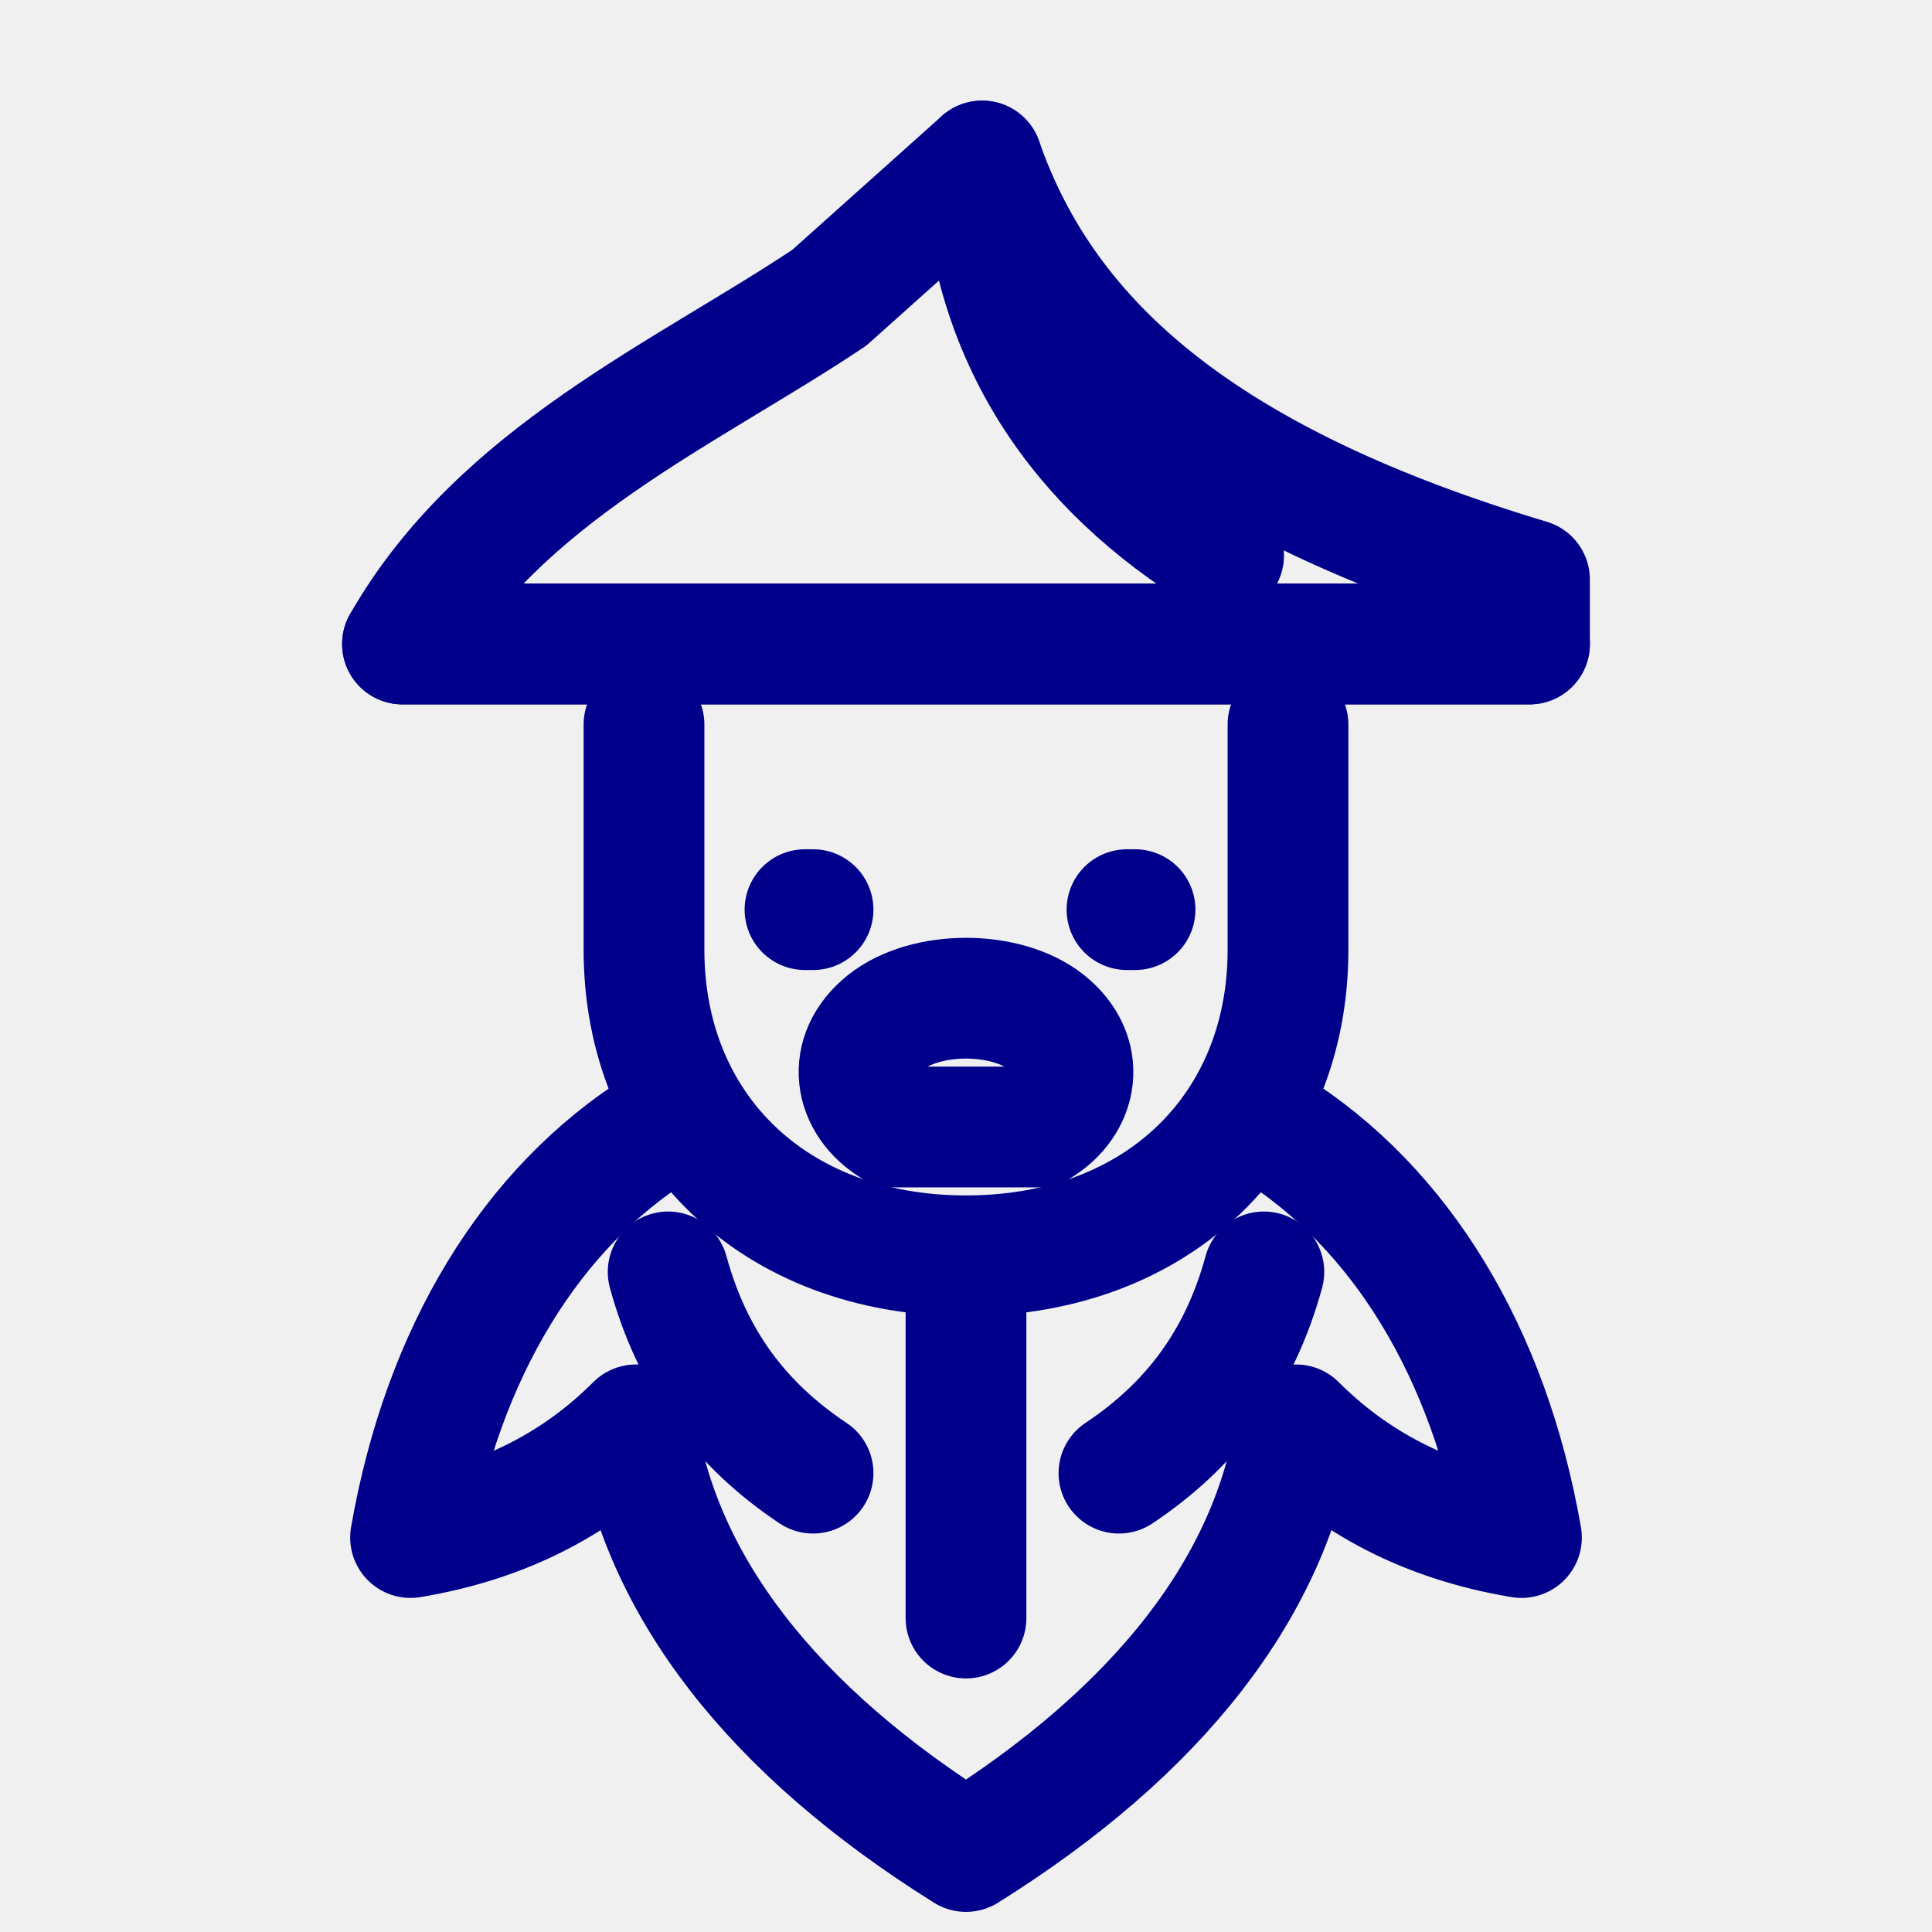
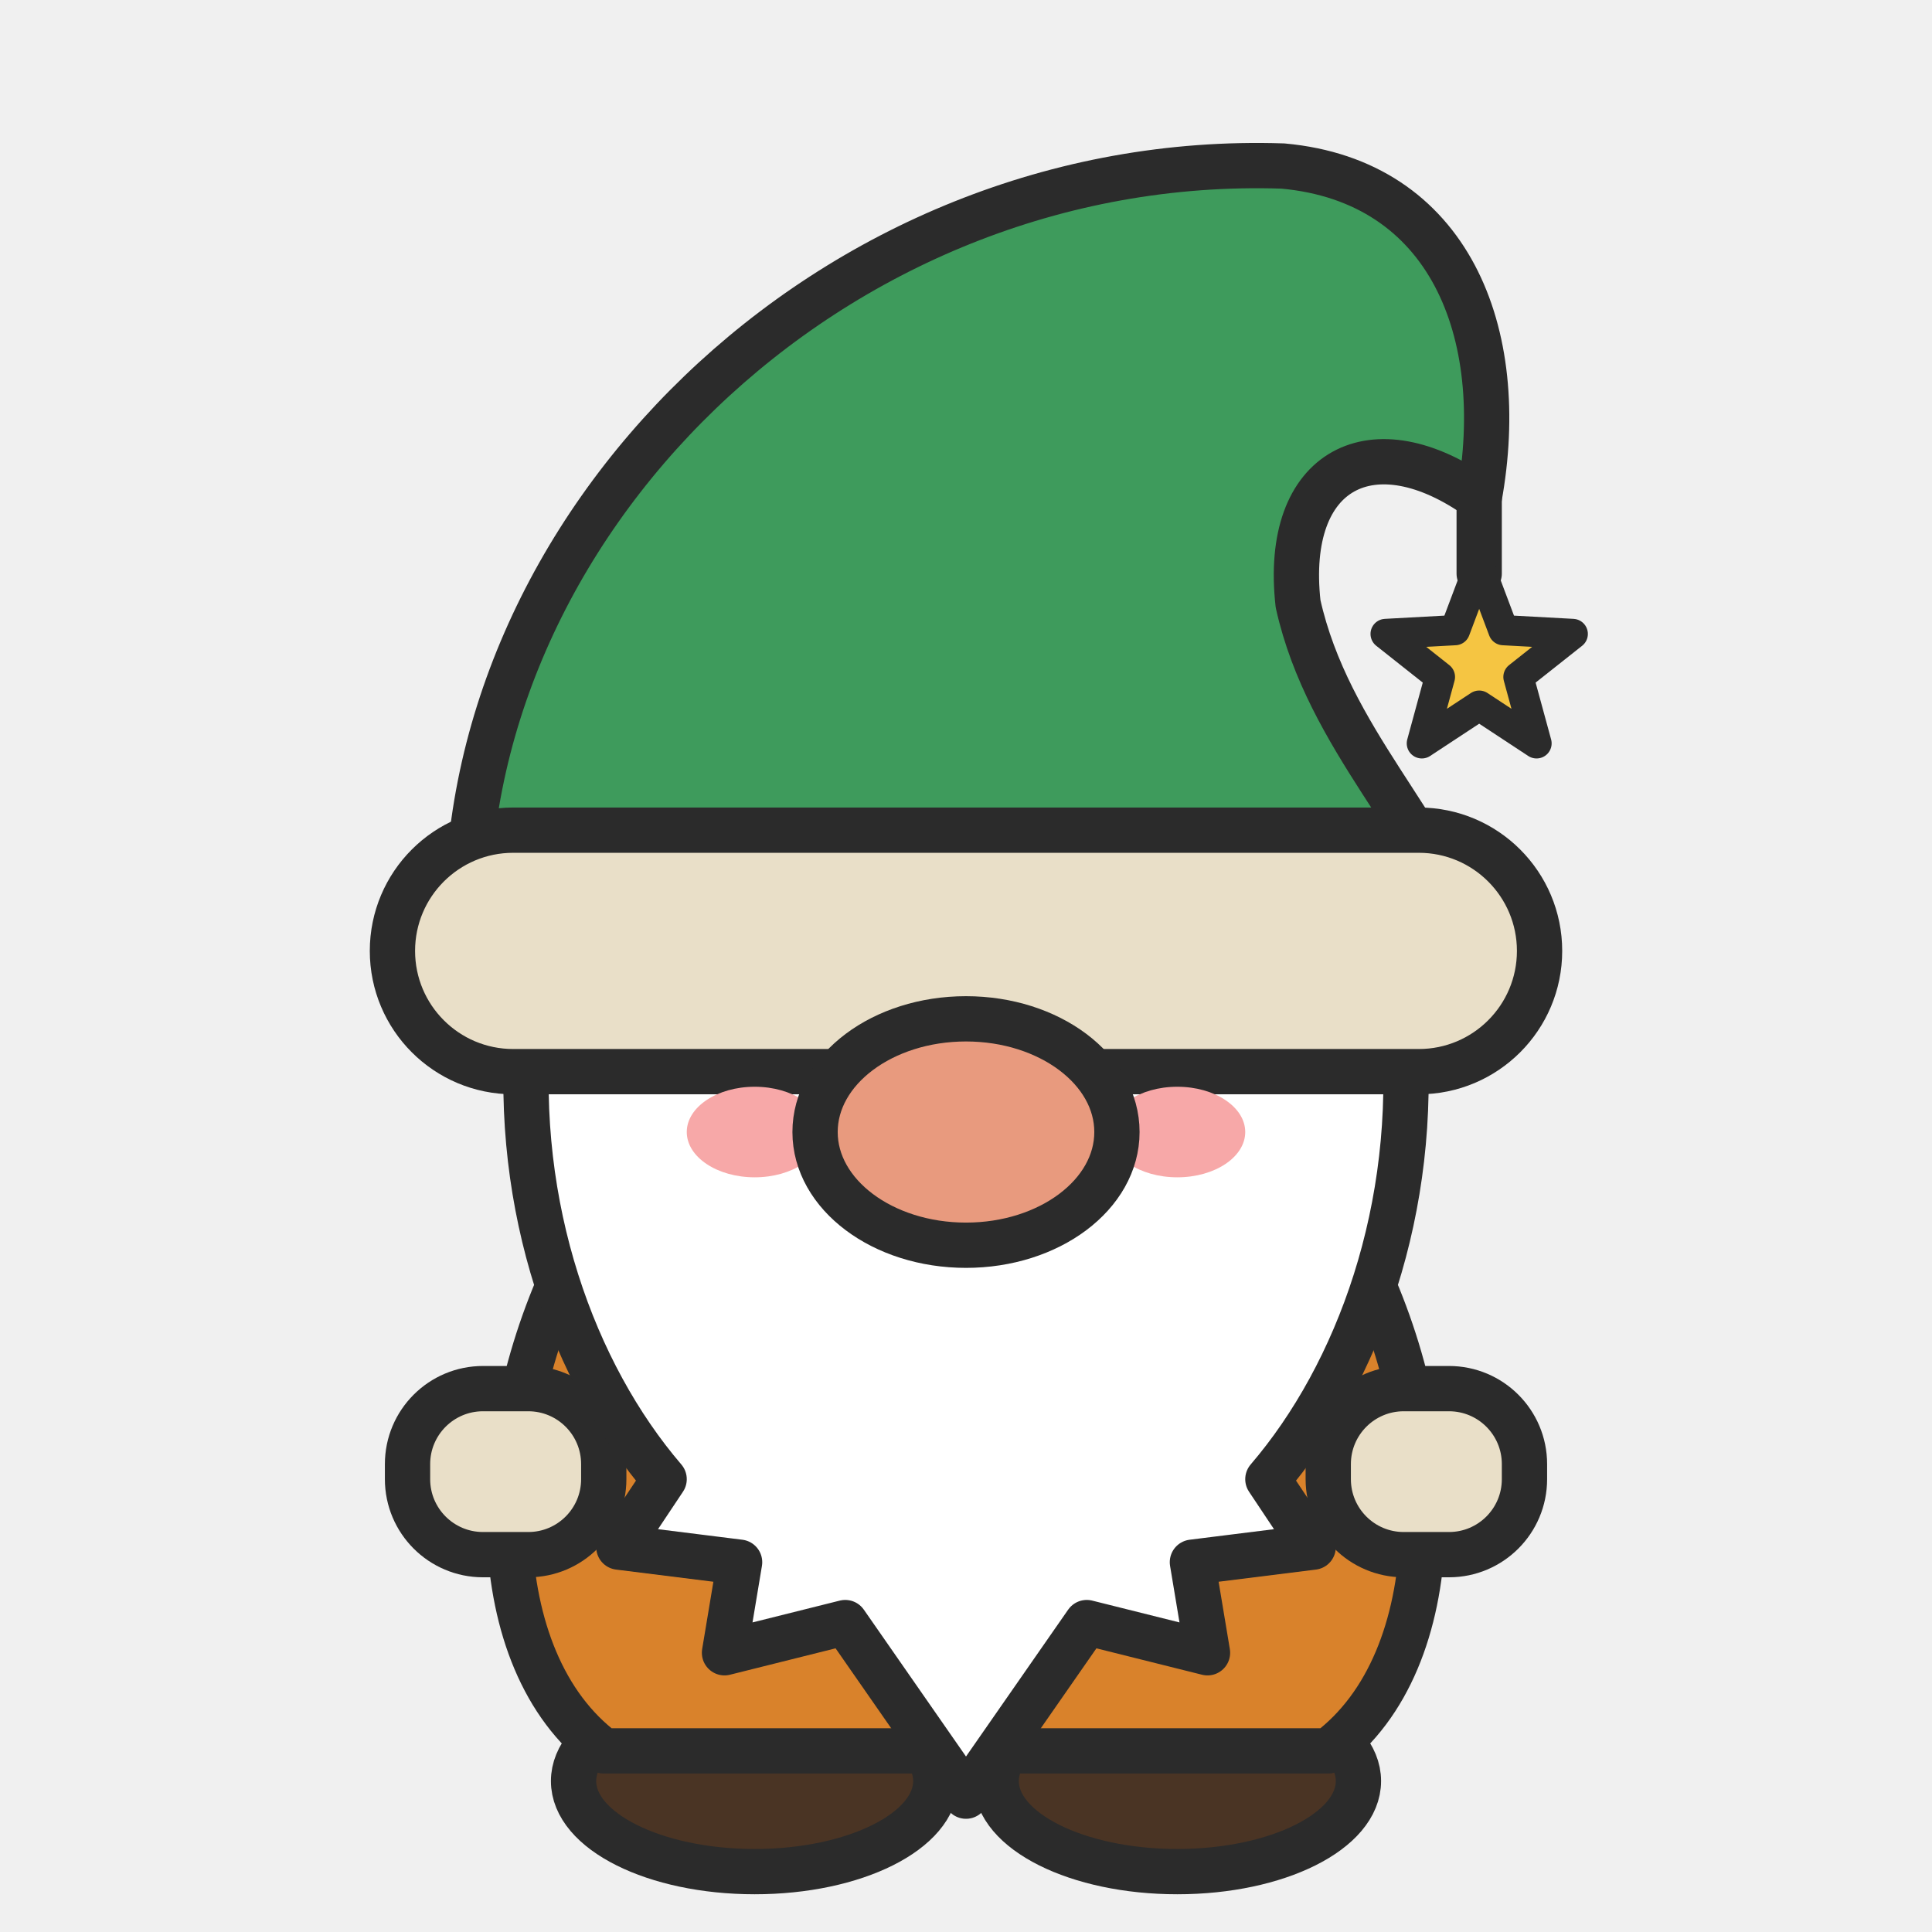
- <svg xmlns="http://www.w3.org/2000/svg" viewBox="0 0 24 24" fill="none" stroke="darkblue" stroke-width="1.5" stroke-linecap="round" stroke-linejoin="round" class="gartenzwerg-outline">
-   <path d="M5 8c1.2-2.1 3.5-3.1 5.3-4.3L12.2 2c.8 2.3 2.8 4 6.8 5.2V8H5Z" />
-   <path d="M12.2 2c.1 2.2 1.2 3.8 3 4.9" />
-   <path d="M5 8h14" />
-   <path d="M8 9v2.8c0 2.2 1.6 3.8 4 3.8s4-1.6 4-3.8V9" />
-   <path d="M10 11.3h.1M14 11.3h.1" />
-   <path d="M11 12.7c.5-.4 1.5-.4 2 0s.4 1-.1 1.3h-1.8c-.5-.3-.6-.9-.1-1.3Z" />
-   <path d="M8.2 14c-1.6 1-2.7 2.8-3.1 5.1 1.2-.2 2.1-.7 2.8-1.4.3 2 1.7 3.8 4.1 5.3 2.4-1.5 3.8-3.3 4.1-5.3.7.7 1.6 1.2 2.8 1.4-.4-2.3-1.5-4.1-3.1-5.1" />
-   <path d="M8.3 15.8c.3 1.1.9 1.9 1.8 2.5M15.7 15.8c-.3 1.1-.9 1.9-1.8 2.5M12 16.1v4" />
+ <svg xmlns="http://www.w3.org/2000/svg" role="img" aria-label="Gnome icon, light theme" viewBox="0 0 256 256" width="256" height="256">
+   <g stroke="#2B2B2B" stroke-width="6" stroke-linejoin="round" stroke-linecap="round">
+     <ellipse cx="100" cy="236" rx="24" ry="12" fill="#4A3424" />
+     <ellipse cx="156" cy="236" rx="24" ry="12" fill="#4A3424" />
+     <path d="M76 166 C64 190 64 220 80 232 L176 232 C192 220 192 190 180 166 Z" fill="#D9822B" />
+     <rect x="54" y="184" width="26" height="22" rx="10" fill="#E9DFC8" />
+     <rect x="176" y="184" width="26" height="22" rx="10" fill="#E9DFC8" />
+     <path d="M70 136 C68 160 76 182 88 196 L82 205 L98 207 L96 219 L112 215 L128 238 L144 215 L160 219 L158 207 L174 205 L168 196 C180 182 188 160 186 136 Z" fill="#FFFFFF" />
+     <path d="M196 66 L196 76" fill="none" />
+     <path d="M62 124 C60 70 110 20 170 22 C192 24 200 44 196 66 C182 56 170 62 172 80 C176 98 190 110 194 124 Z" fill="#3E9B5C" />
+     <path d="M196 75 L199.2 83.5 L208.4 84 L201.2 89.7 L203.6 98.5 L196 93.5 L188.4 98.5 L190.8 89.7 L183.6 84 L192.8 83.5 Z" fill="#F5C542" stroke-width="4" />
+     <rect x="52" y="110" width="152" height="32" rx="16" fill="#E9DFC8" />
+     <ellipse cx="100" cy="150" rx="9" ry="6" fill="#F7A8A8" stroke="none" />
+     <ellipse cx="156" cy="150" rx="9" ry="6" fill="#F7A8A8" stroke="none" />
+     <ellipse cx="128" cy="150" rx="20" ry="15" fill="#E89A7E" />
+   </g>
</svg>
